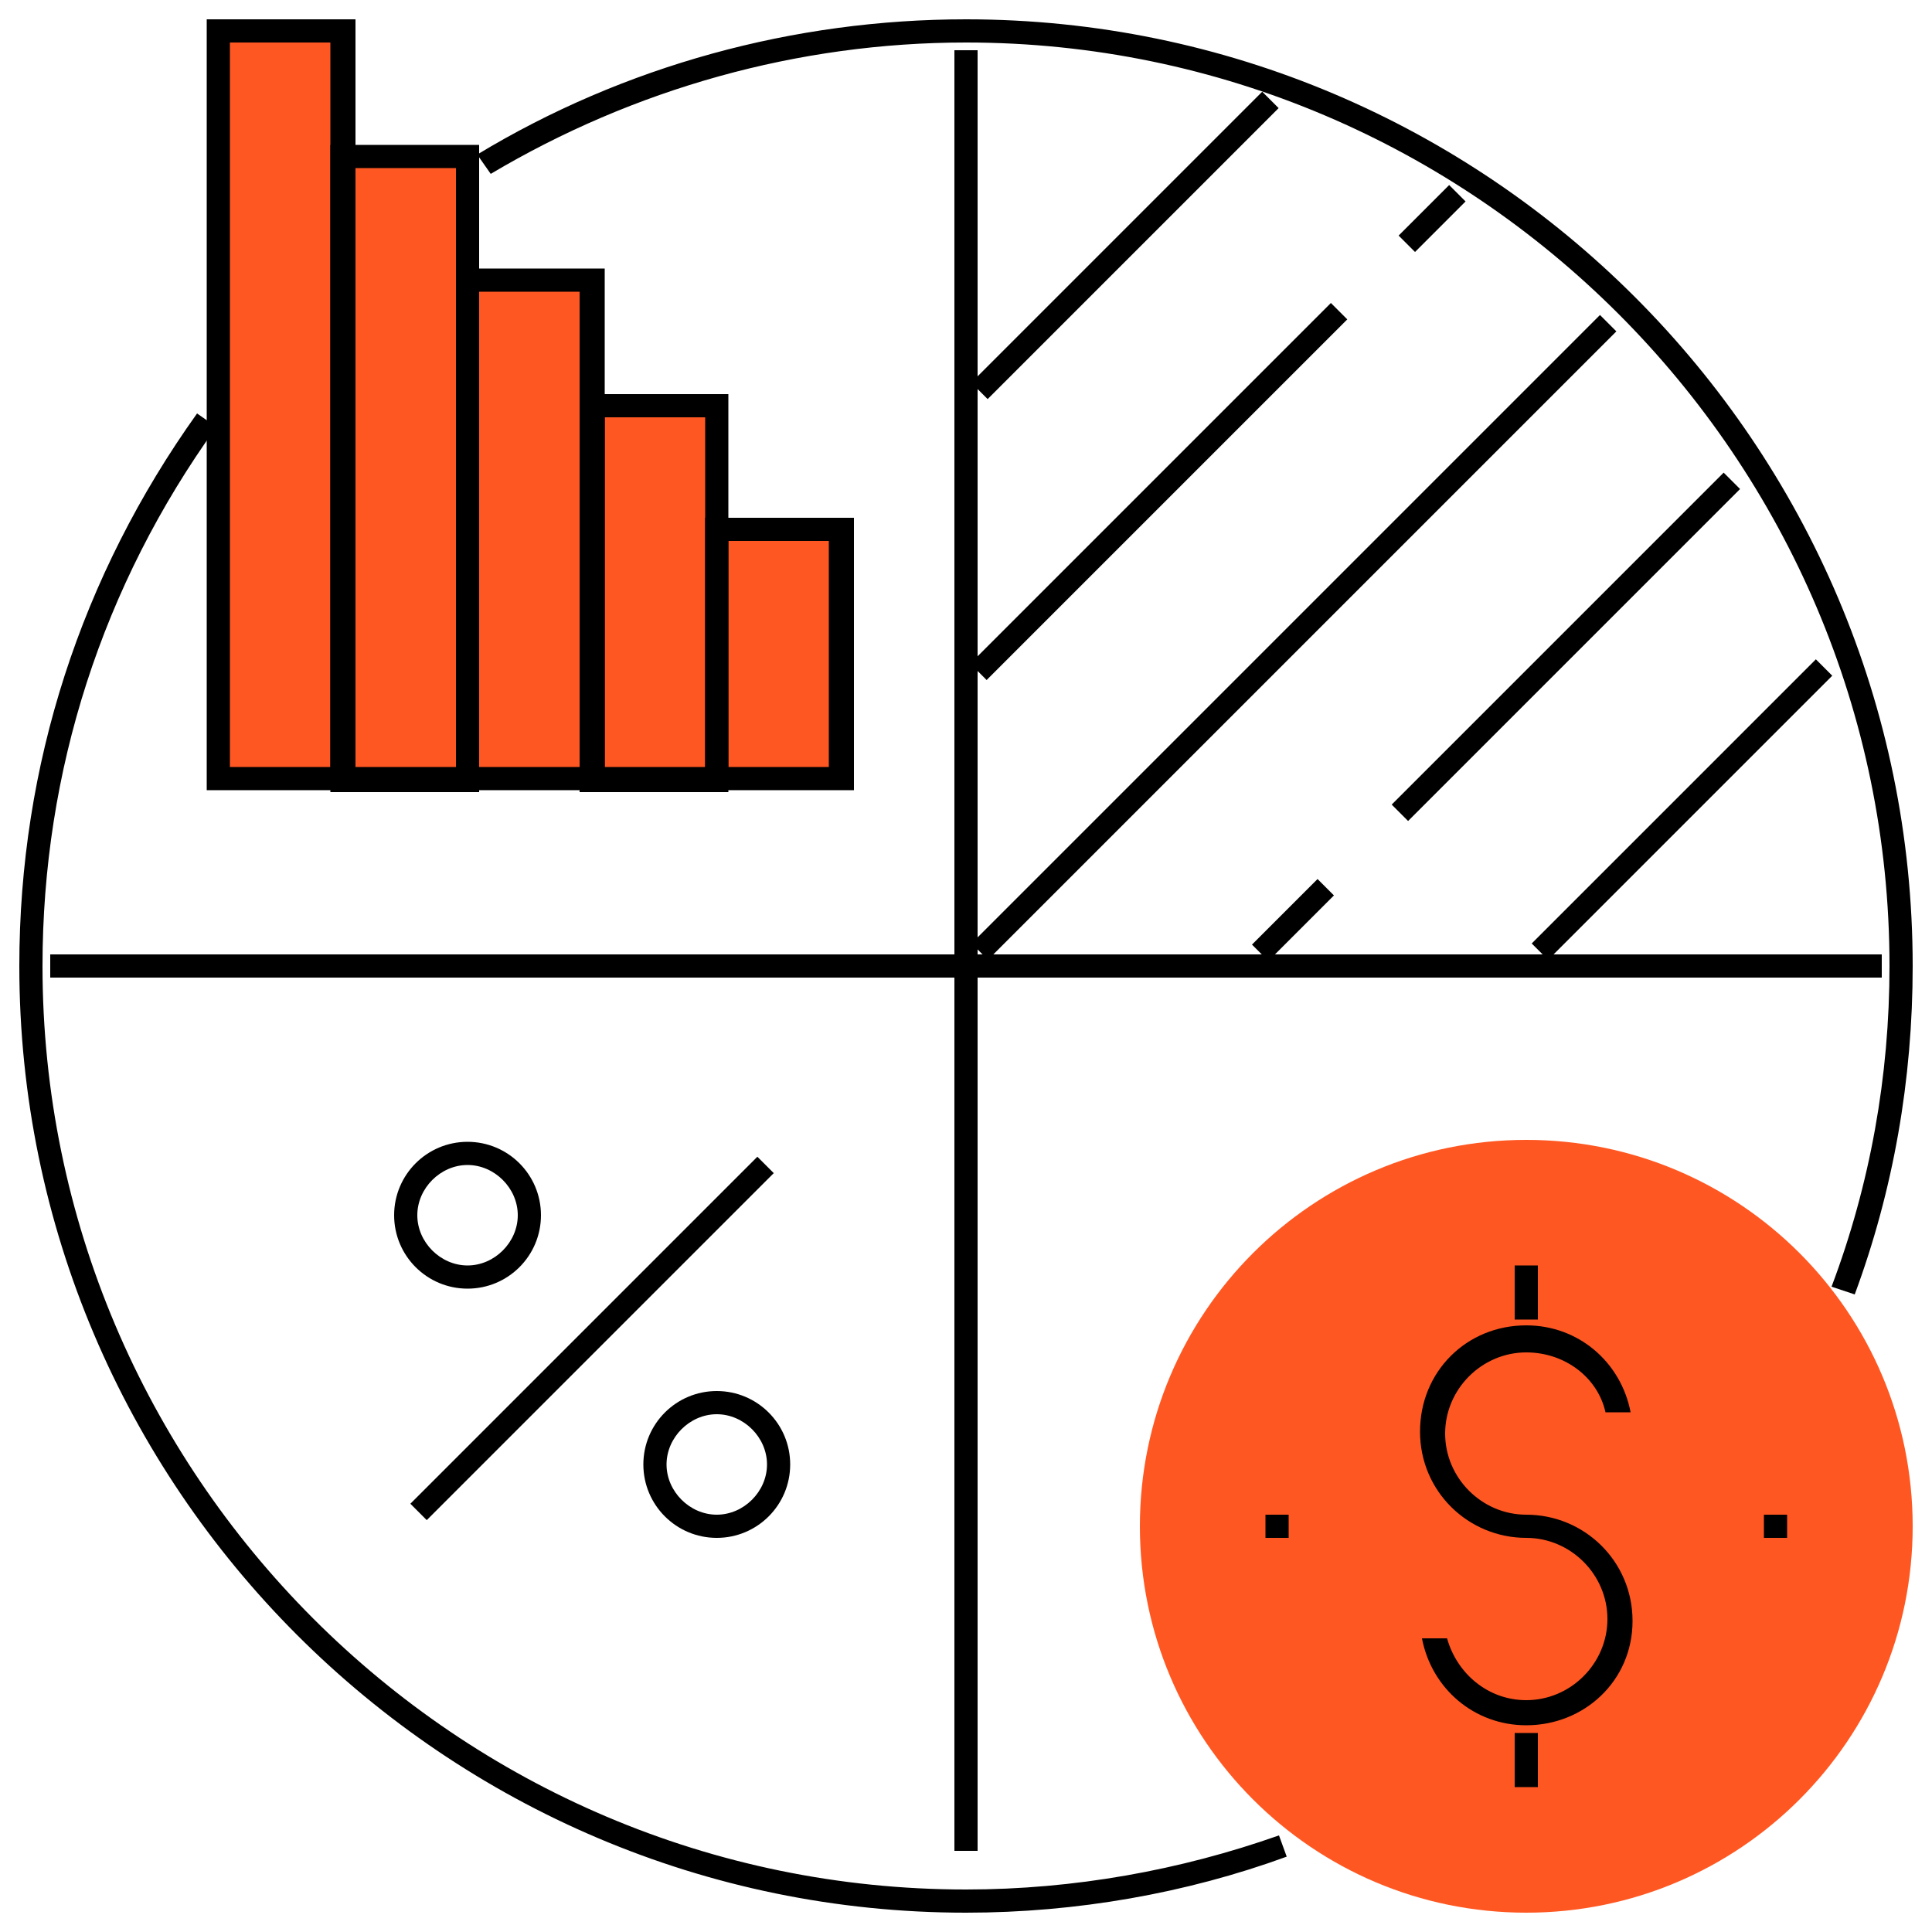
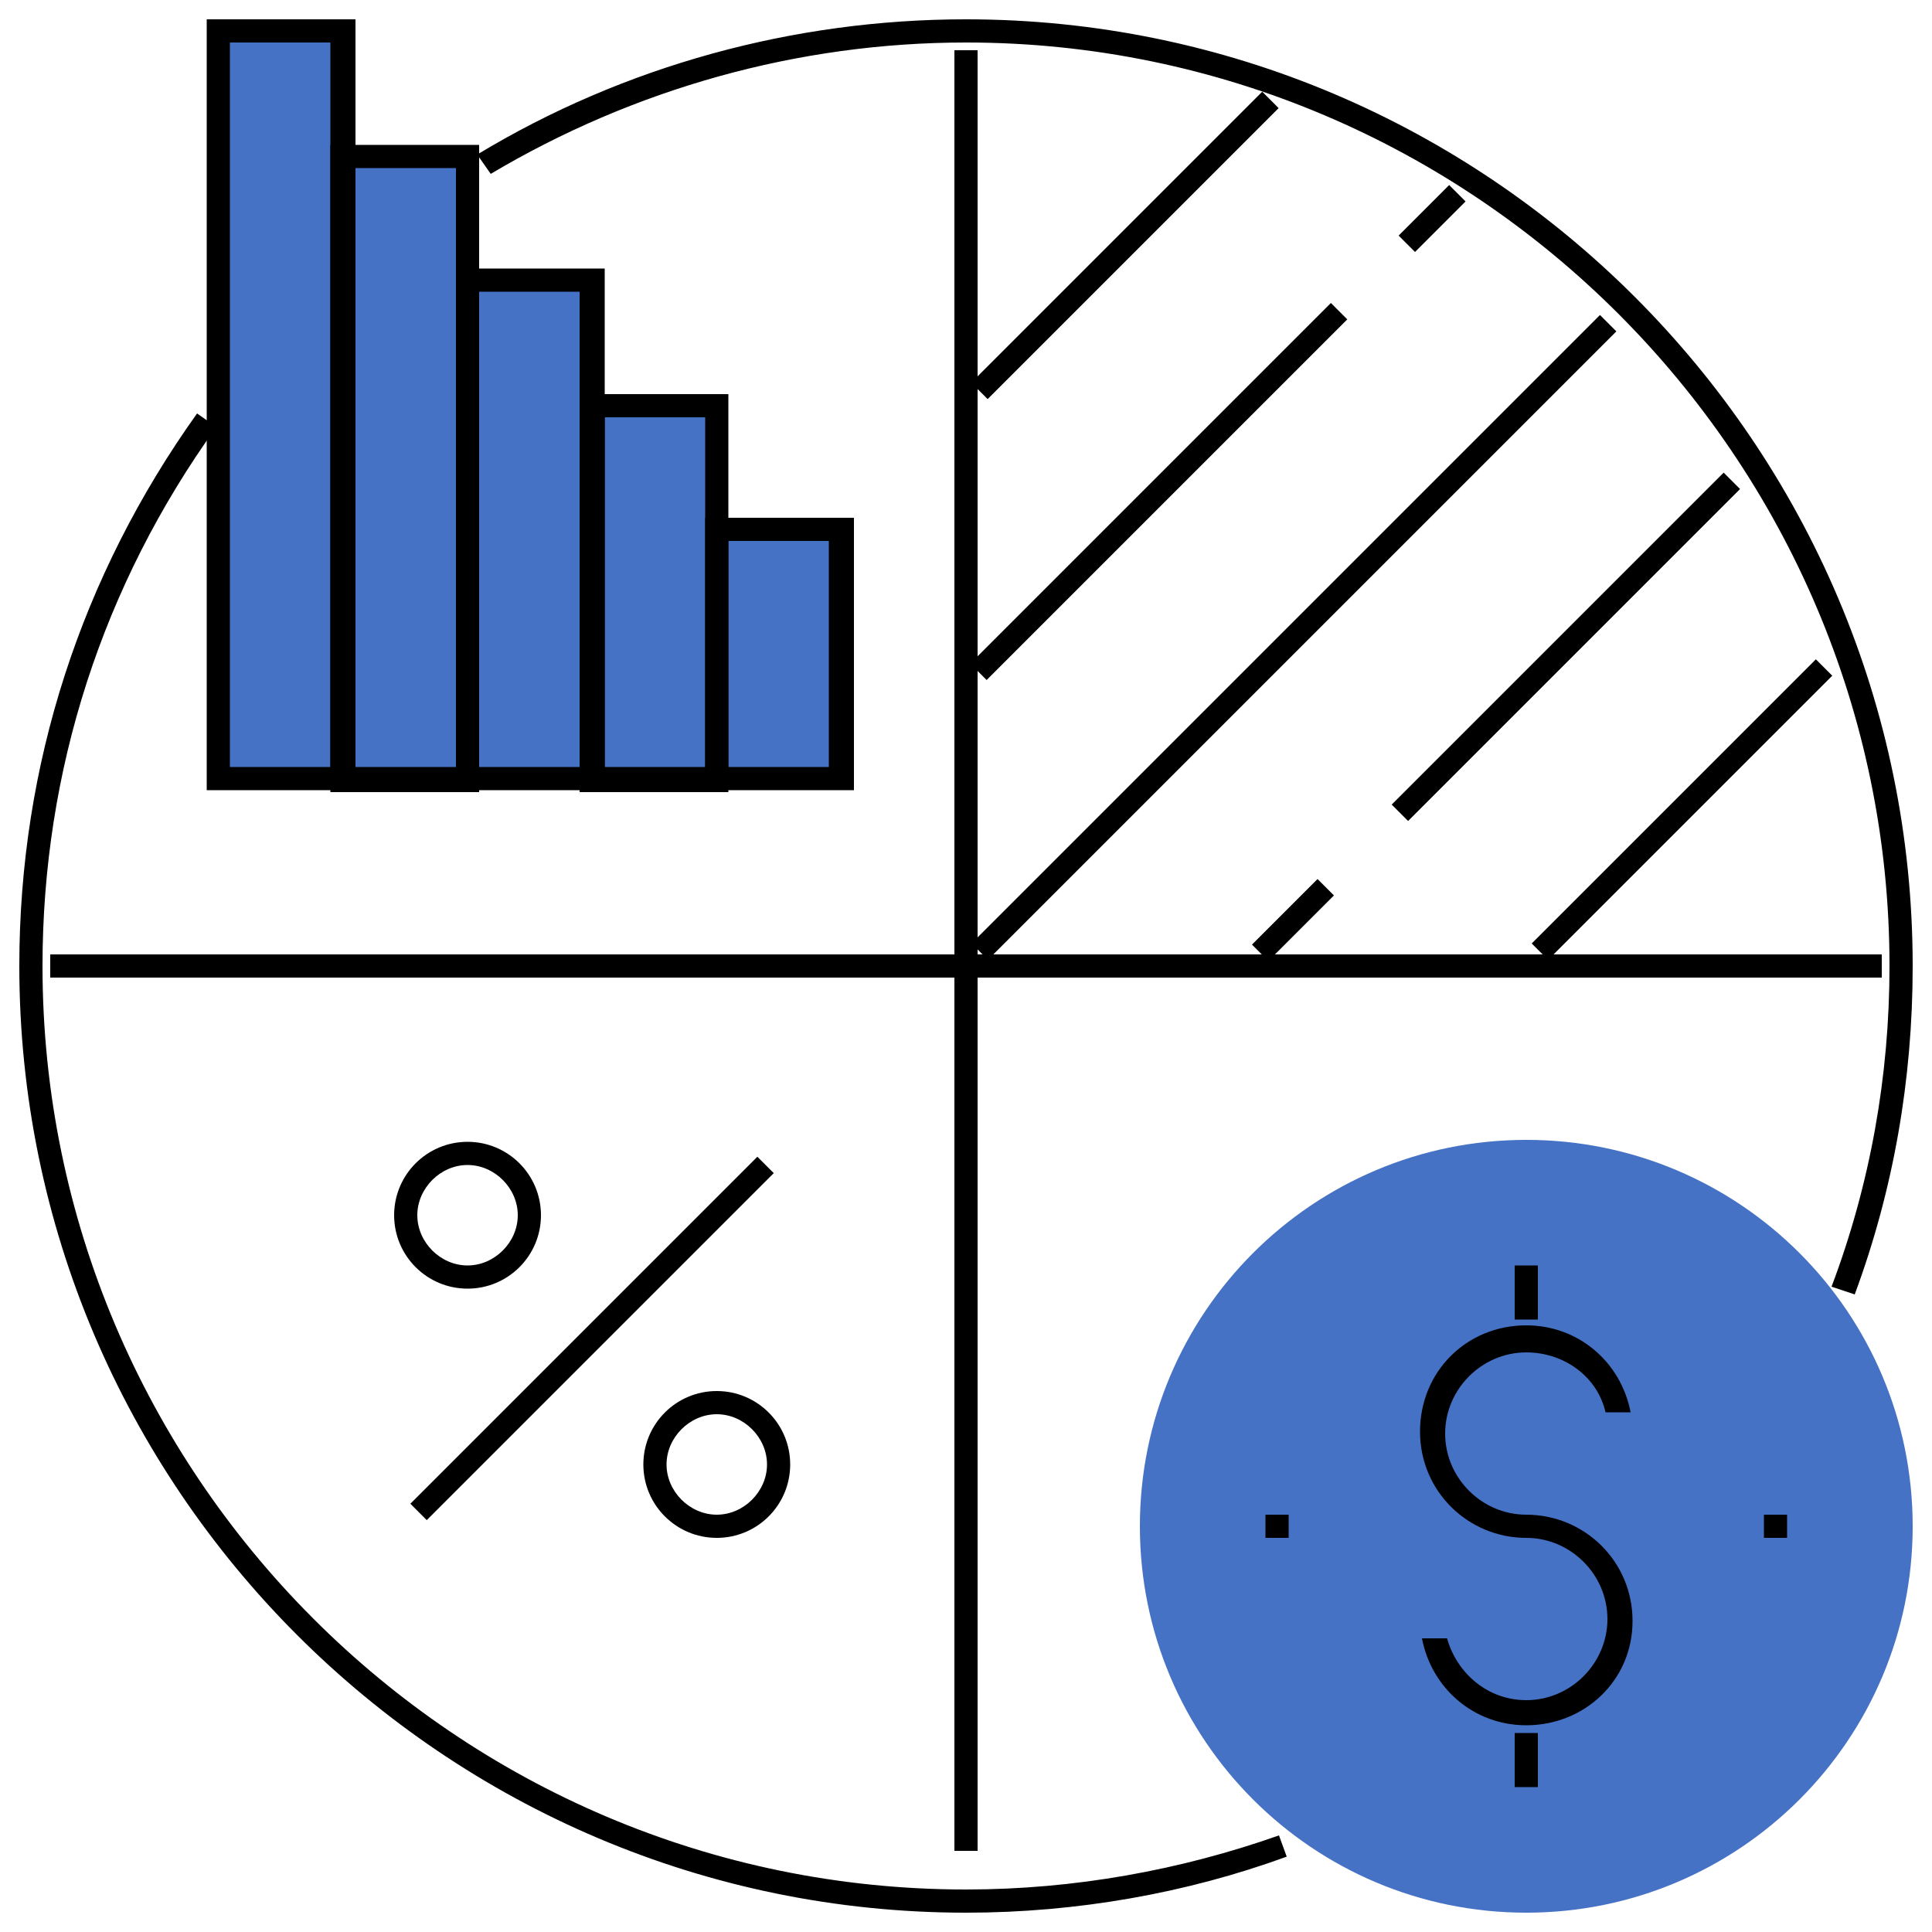
<svg xmlns="http://www.w3.org/2000/svg" version="1.1" id="Слой_1" x="0px" y="0px" viewBox="0 0 100 100" style="enable-background:new 0 0 100 100;" xml:space="preserve">
  <style type="text/css">
- 	.st0{fill:#FF5722;}
- </style>
-   <path d="M94.8,66.6c2-5.3,3-10.9,3-16.6C97.8,23.7,76.3,2.2,50,2.2c-8.7,0-17.2,2.4-24.6,6.8l-0.7-1C32.3,3.4,41.1,1,50,1  c27,0,49,22,49,49c0,5.9-1,11.6-3,17L94.8,66.6z" />
-   <path d="M50,99C23,99,1,77,1,50c0-10.4,3.2-20.2,9.2-28.6l1,0.7c-5.9,8.2-9,17.8-9,27.9c0,26.3,21.4,47.8,47.8,47.8  c5.6,0,11.1-1,16.2-2.8l0.4,1.1C61.4,98,55.7,99,50,99z" />
+         .st0 {
+             fill: #4572C4;
+         }
+     </style>
+   <path d="M94.8,66.6c2-5.3,3-10.9,3-16.6C97.8,23.7,76.3,2.2,50,2.2c-8.7,0-17.2,2.4-24.6,6.8l-0.7-1C32.3,3.4,41.1,1,50,1          c27,0,49,22,49,49c0,5.9-1,11.6-3,17L94.8,66.6z" />
+   <path d="M50,99C23,99,1,77,1,50c0-10.4,3.2-20.2,9.2-28.6l1,0.7c-5.9,8.2-9,17.8-9,27.9c0,26.3,21.4,47.8,47.8,47.8          c5.6,0,11.1-1,16.2-2.8l0.4,1.1C61.4,98,55.7,99,50,99z" />
  <rect x="49.4" y="2.6" width="1.2" height="93.2" />
  <rect x="2.6" y="49.4" width="94.8" height="1.2" />
  <rect x="18" y="68.7" transform="matrix(0.7071 -0.7071 0.7071 0.7071 -40.0654 41.9829)" width="25.4" height="1.2" />
-   <path d="M37.1,79.6c-2.1,0-3.8-1.7-3.8-3.8S35,72,37.1,72s3.8,1.7,3.8,3.8S39.2,79.6,37.1,79.6z M37.1,73.2c-1.4,0-2.6,1.2-2.6,2.6  c0,1.4,1.2,2.6,2.6,2.6s2.6-1.2,2.6-2.6C39.7,74.4,38.5,73.2,37.1,73.2z" />
-   <path d="M24.2,66.7c-2.1,0-3.8-1.7-3.8-3.8s1.7-3.8,3.8-3.8s3.8,1.7,3.8,3.8S26.3,66.7,24.2,66.7z M24.2,60.3  c-1.4,0-2.6,1.2-2.6,2.6s1.2,2.6,2.6,2.6s2.6-1.2,2.6-2.6S25.6,60.3,24.2,60.3z" />
+   <path d="M37.1,79.6c-2.1,0-3.8-1.7-3.8-3.8S35,72,37.1,72s3.8,1.7,3.8,3.8S39.2,79.6,37.1,79.6z M37.1,73.2c-1.4,0-2.6,1.2-2.6,2.6          c0,1.4,1.2,2.6,2.6,2.6s2.6-1.2,2.6-2.6C39.7,74.4,38.5,73.2,37.1,73.2z" />
+   <path d="M24.2,66.7c-2.1,0-3.8-1.7-3.8-3.8s1.7-3.8,3.8-3.8s3.8,1.7,3.8,3.8S26.3,66.7,24.2,66.7z M24.2,60.3          c-1.4,0-2.6,1.2-2.6,2.6s1.2,2.6,2.6,2.6s2.6-1.2,2.6-2.6S25.6,60.3,24.2,60.3z" />
  <circle class="st0" cx="79" cy="79" r="20" />
  <rect x="76.7" y="41.3" transform="matrix(0.7071 -0.7071 0.7071 0.7071 -4.1565 73.8649)" width="20.8" height="1.2" />
  <rect x="64.5" y="47" transform="matrix(0.7071 -0.7071 0.7071 0.7071 -14.0397 61.2667)" width="4.8" height="1.2" />
  <rect x="68.9" y="32.9" transform="matrix(0.7071 -0.7071 0.7071 0.7071 5.102386e-02 67.1012)" width="24.3" height="1.2" />
  <rect x="44" y="32.4" transform="matrix(0.7071 -0.7071 0.7071 0.7071 -3.7347 57.0327)" width="46" height="1.2" />
  <rect x="46.8" y="24.8" transform="matrix(0.7071 -0.7071 0.7071 0.7071 -0.4088 49.906)" width="26.4" height="1.2" />
  <rect x="72.3" y="10.7" transform="matrix(0.7071 -0.7071 0.7071 0.7071 13.7032 55.7513)" width="3.7" height="1.2" />
  <rect x="47.6" y="12.1" transform="matrix(0.7071 -0.7071 0.7071 0.7071 8.0574 44.91)" width="21.3" height="1.2" />
-   <polygon class="st0" points="11.3,40.3 11.3,1.6 17.7,1.6 17.7,8.1 24.2,8.1 24.2,14.5 30.6,14.5 30.6,21 37.1,21 37.1,27.4   43.5,27.4 43.5,40.3 " />
-   <polygon class="st0" points="12.3,39.3 12.3,2.6 16.7,2.6 16.7,9.1 23.2,9.1 23.2,15.5 29.6,15.5 29.6,22 36.1,22 36.1,28.4   42.5,28.4 42.5,39.3 " />
+   <polygon class="st0" points="11.3,40.3 11.3,1.6 17.7,1.6 17.7,8.1 24.2,8.1 24.2,14.5 30.6,14.5 30.6,21 37.1,21 37.1,27.4          43.5,27.4 43.5,40.3 " />
+   <polygon class="st0" points="12.3,39.3 12.3,2.6 16.7,2.6 16.7,9.1 23.2,9.1 23.2,15.5 29.6,15.5 29.6,22 36.1,22 36.1,28.4          42.5,28.4 42.5,39.3 " />
  <path d="M10.7,40.9V1h7.7v39.9H10.7z M11.9,39.7h5.2V2.2h-5.2V39.7z" />
  <path d="M17.1,40.9V7.5h7.7v33.5H17.1z M18.4,39.7h5.2v-31h-5.2V39.7z" />
  <path d="M23.6,40.9v-27h7.7v27H23.6z M24.8,39.7H30V15.1h-5.2V39.7z" />
  <path d="M30,40.9V20.4h7.7v20.6H30z M31.3,39.7h5.2V21.6h-5.2V39.7z" />
  <path d="M36.5,40.9V26.8h7.7v14.1H36.5z M37.7,39.7h5.2V28h-5.2V39.7z" />
-   <path d="M79,89.3c-2.7,0-4.9-1.9-5.4-4.5h1.3c0.5,1.8,2.1,3.2,4.1,3.2c2.3,0,4.2-1.9,4.2-4.2s-1.9-4.2-4.2-4.2c-3,0-5.5-2.4-5.5-5.5  s2.4-5.5,5.5-5.5c2.7,0,4.9,1.9,5.4,4.5h-1.3C82.7,71.3,81,70,79,70c-2.3,0-4.2,1.9-4.2,4.2s1.9,4.2,4.2,4.2c3,0,5.5,2.4,5.5,5.5  S82,89.3,79,89.3z" />
+   <path d="M79,89.3c-2.7,0-4.9-1.9-5.4-4.5h1.3c0.5,1.8,2.1,3.2,4.1,3.2c2.3,0,4.2-1.9,4.2-4.2s-1.9-4.2-4.2-4.2c-3,0-5.5-2.4-5.5-5.5          s2.4-5.5,5.5-5.5c2.7,0,4.9,1.9,5.4,4.5h-1.3C82.7,71.3,81,70,79,70c-2.3,0-4.2,1.9-4.2,4.2s1.9,4.2,4.2,4.2c3,0,5.5,2.4,5.5,5.5          S82,89.3,79,89.3z" />
  <rect x="78.4" y="65.5" width="1.2" height="2.8" />
  <rect x="78.4" y="89.7" width="1.2" height="2.8" />
  <rect x="91.3" y="78.4" width="1.2" height="1.2" />
  <rect x="65.5" y="78.4" width="1.2" height="1.2" />
</svg>
